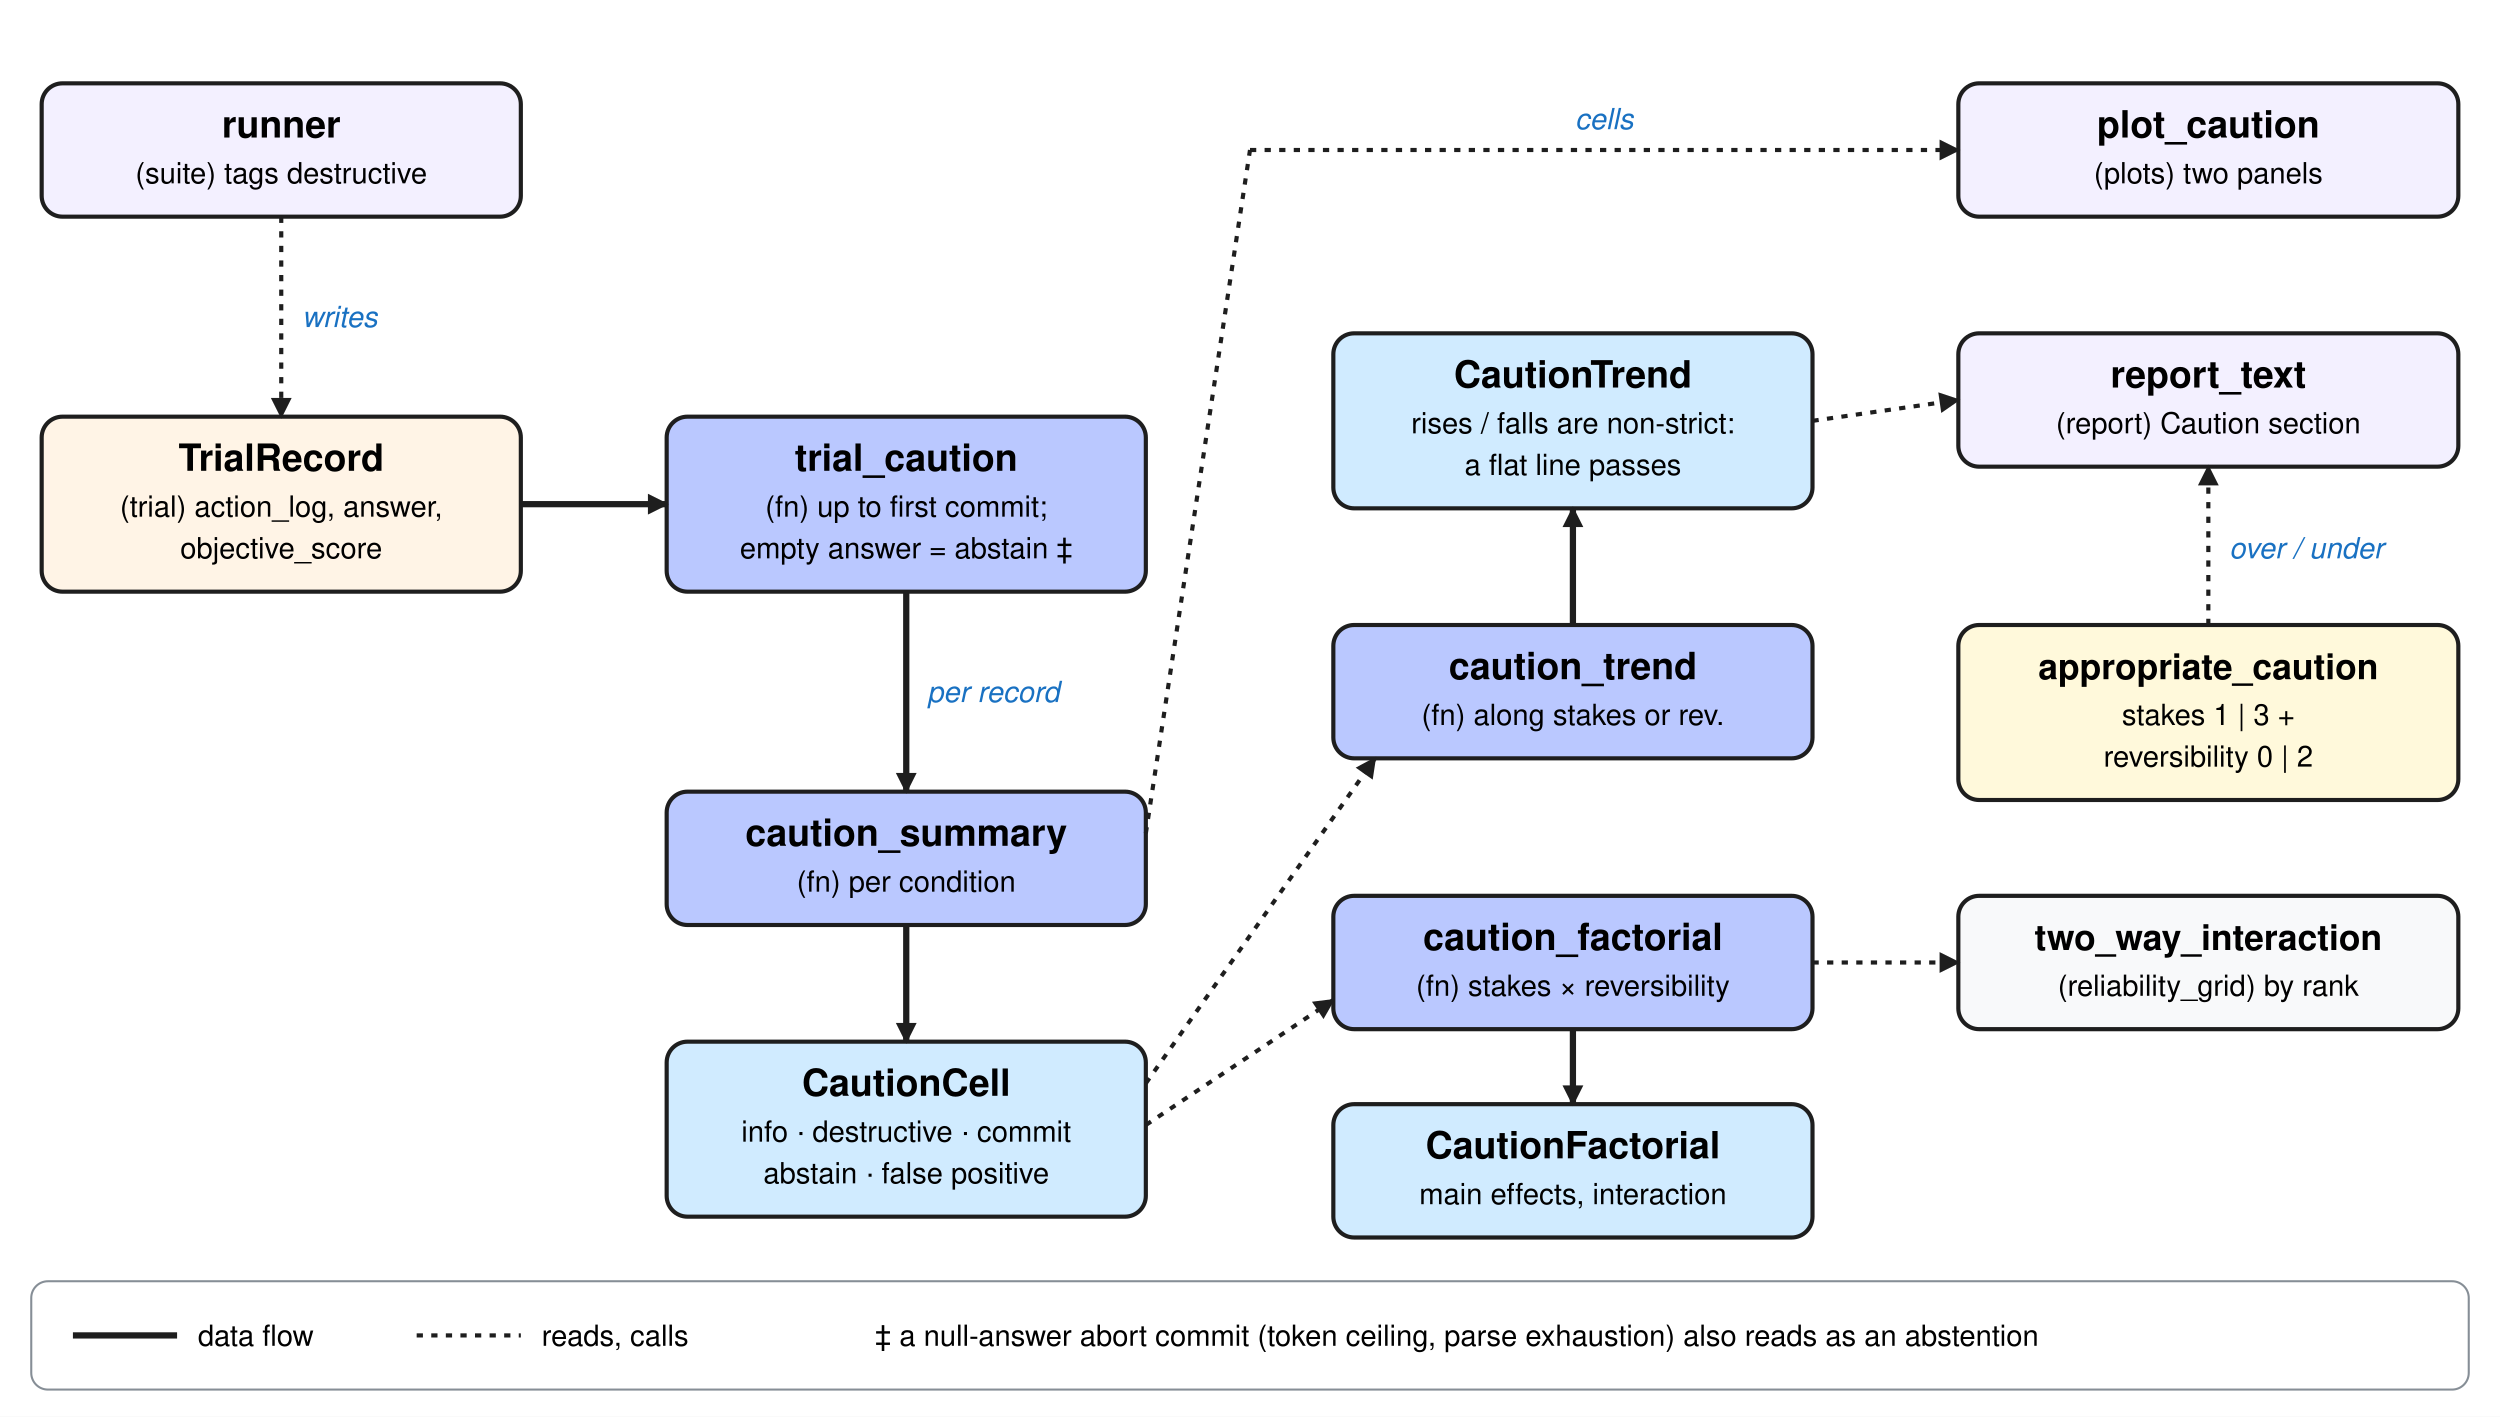
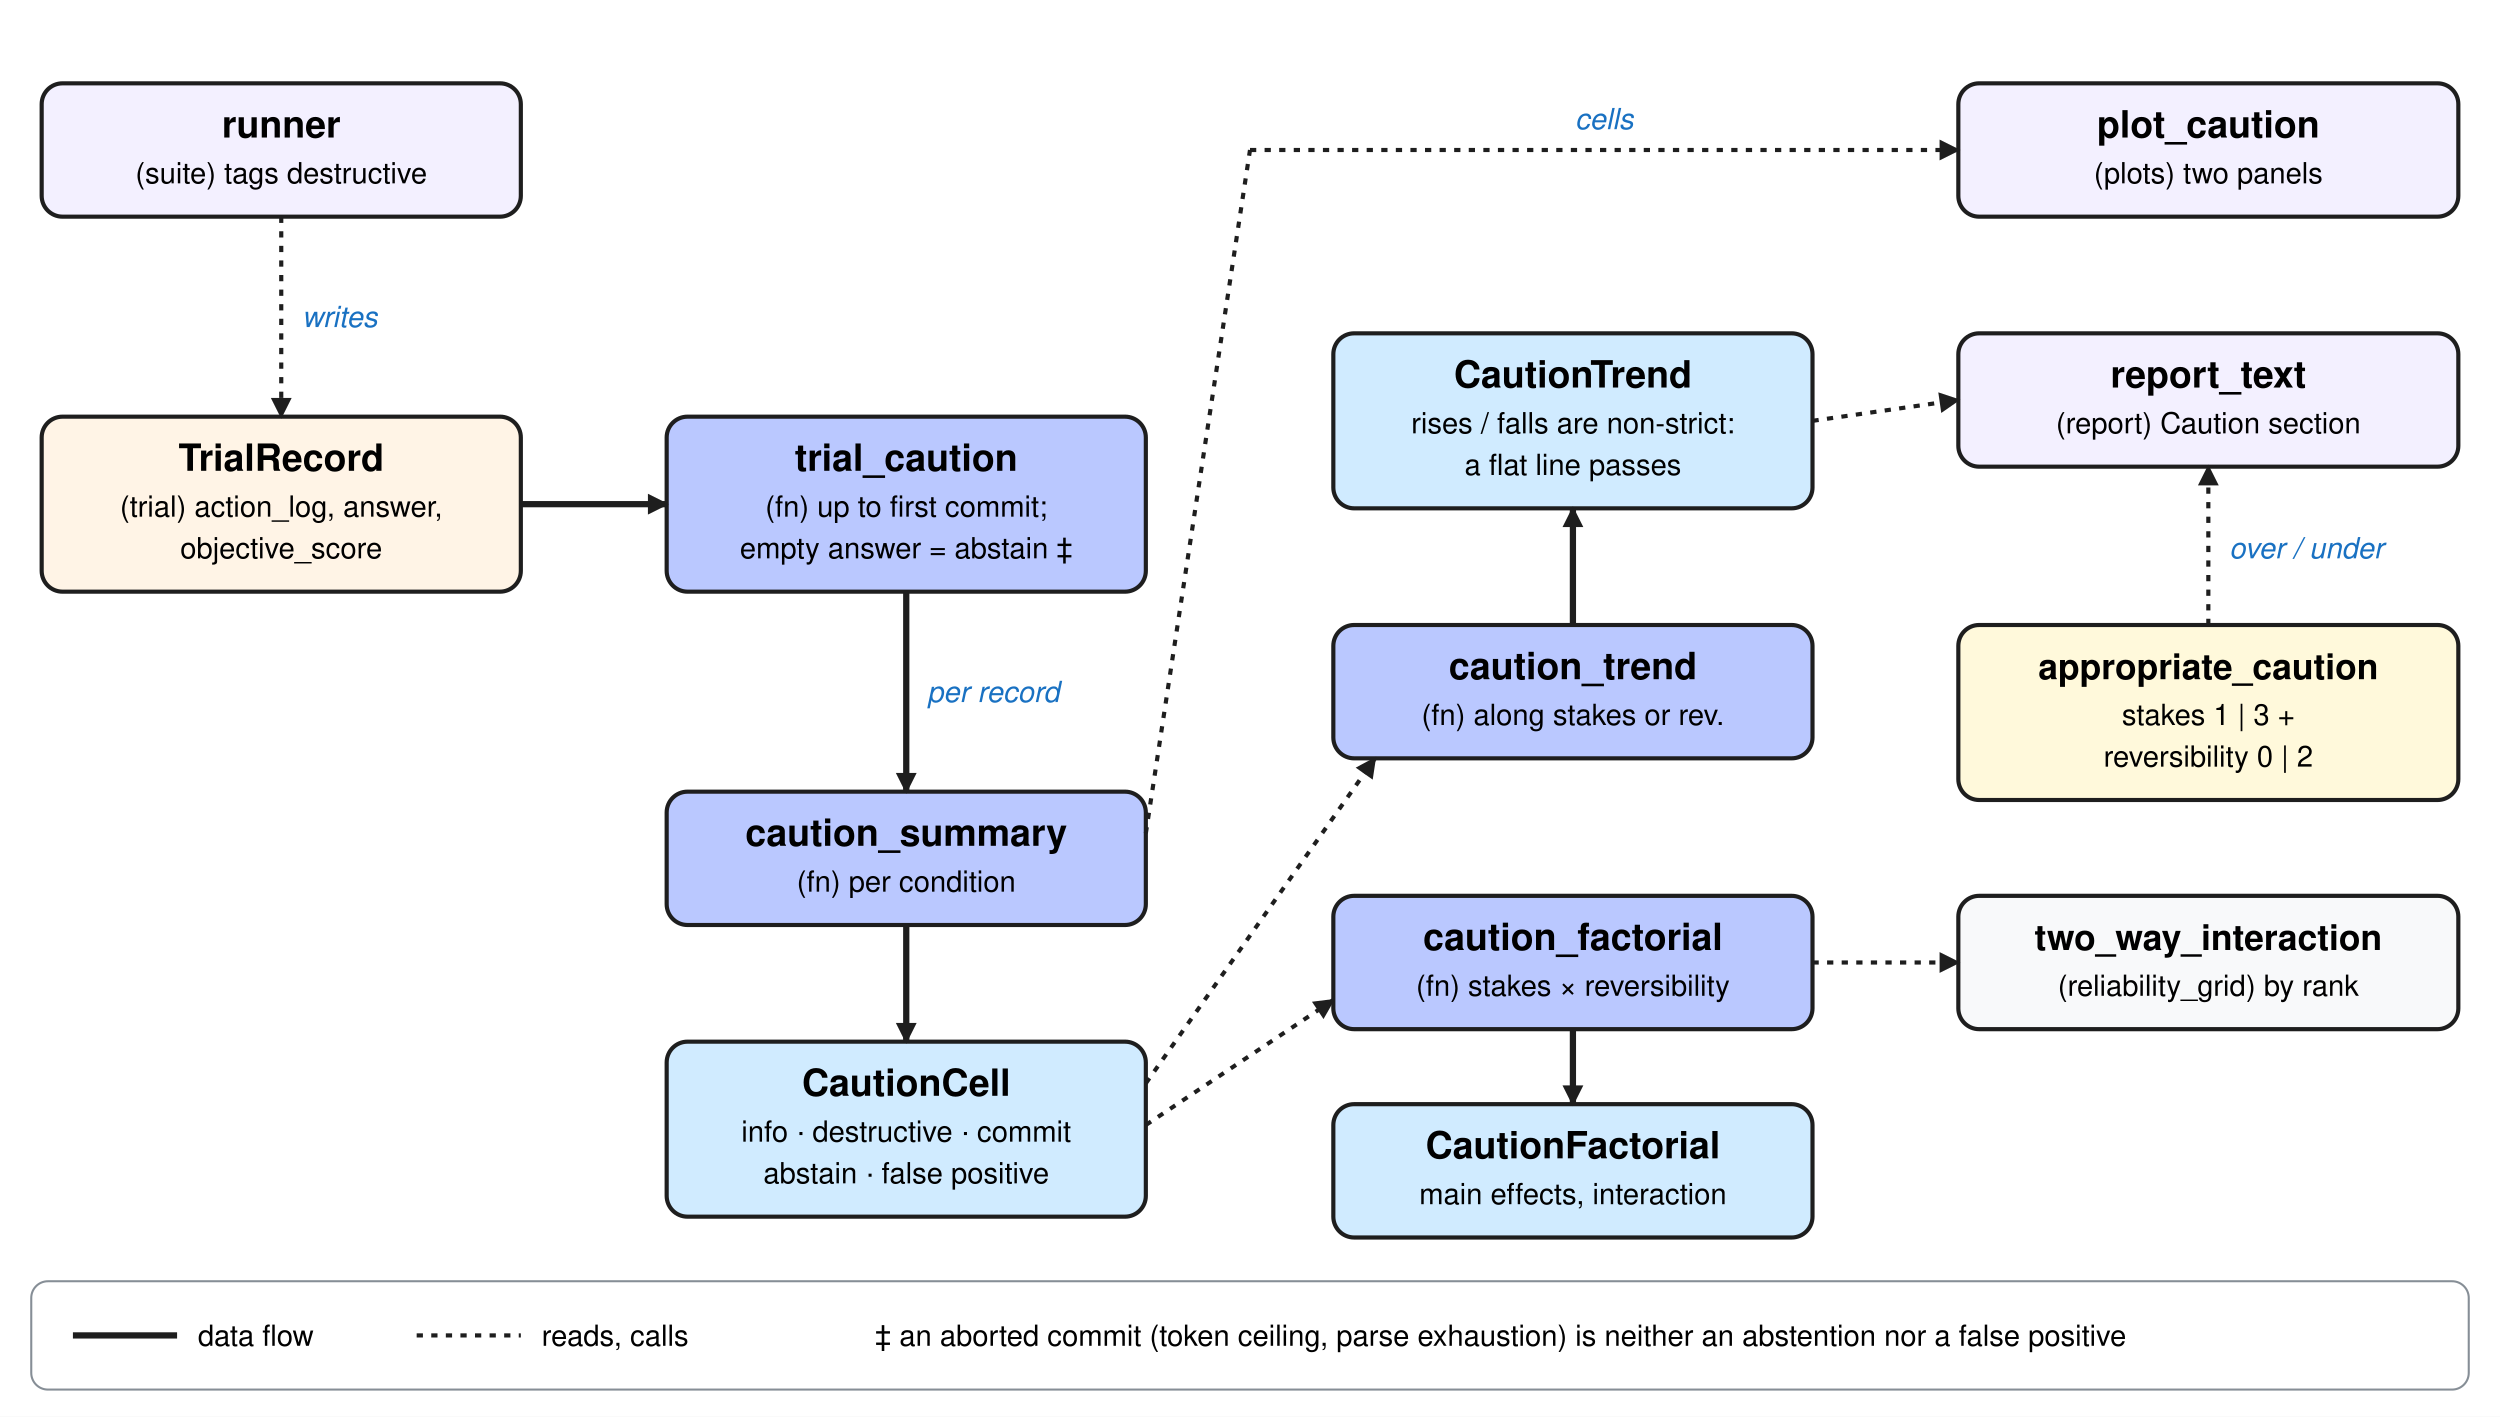
<svg xmlns="http://www.w3.org/2000/svg" width="2400" height="1360" viewBox="0 0 1200 680" font-family="Helvetica, Arial, sans-serif">
  <defs>
    <marker id="arrowhead" viewBox="0 0 10 10" refX="9" refY="5" markerUnits="userSpaceOnUse" markerWidth="10" markerHeight="10" orient="auto-start-reverse">
      <polygon id="arrowhead-shape" points="0,0 10,5 0,10" fill="#1e1e1e" />
    </marker>
  </defs>
  <rect id="bg" x="0" y="0" width="1200" height="680" fill="#ffffff" />
  <g id="n-rec">
    <rect id="n-rec-box" x="20" y="200" width="230" height="84" rx="10" fill="#fff4e6" stroke="#1e1e1e" stroke-width="2" />
    <text id="n-rec-name" x="135" y="226" font-size="18" font-weight="600" text-anchor="middle">TrialRecord</text>
    <text id="n-rec-kind" x="135" y="248" font-size="14" text-anchor="middle">(trial) action_log, answer,</text>
    <text id="n-rec-kind2" x="135" y="268" font-size="14" text-anchor="middle">objective_score</text>
  </g>
  <g id="n-runner">
    <rect id="n-runner-box" x="20" y="40" width="230" height="64" rx="10" fill="#f3f0ff" stroke="#1e1e1e" stroke-width="2" />
    <text id="n-runner-name" x="135" y="66" font-size="18" font-weight="600" text-anchor="middle">runner</text>
    <text id="n-runner-kind" x="135" y="88" font-size="14" text-anchor="middle">(suite) tags destructive</text>
  </g>
  <line id="e-runner-rec" x1="135" y1="104" x2="135" y2="200" stroke="#1e1e1e" stroke-width="2" stroke-dasharray="3 4" marker-end="url(#arrowhead)" />
  <text id="l-runner-rec" x="145" y="157" font-size="14" fill="#1971c2" font-style="italic">writes</text>
  <g id="n-tc">
    <rect id="n-tc-box" x="320" y="200" width="230" height="84" rx="10" fill="#bac8ff" stroke="#1e1e1e" stroke-width="2" />
    <text id="n-tc-name" x="435" y="226" font-size="18" font-weight="600" text-anchor="middle">trial_caution</text>
    <text id="n-tc-kind" x="435" y="248" font-size="14" text-anchor="middle">(fn) up to first commit;</text>
    <text id="n-tc-kind2" x="435" y="268" font-size="14" text-anchor="middle">empty answer = abstain ‡</text>
  </g>
  <line id="e-rec-tc" x1="250" y1="242" x2="320" y2="242" stroke="#1e1e1e" stroke-width="3" marker-end="url(#arrowhead)" />
  <g id="n-cs">
    <rect id="n-cs-box" x="320" y="380" width="230" height="64" rx="10" fill="#bac8ff" stroke="#1e1e1e" stroke-width="2" />
    <text id="n-cs-name" x="435" y="406" font-size="18" font-weight="600" text-anchor="middle">caution_summary</text>
    <text id="n-cs-kind" x="435" y="428" font-size="14" text-anchor="middle">(fn) per condition</text>
  </g>
  <line id="e-tc-cs" x1="435" y1="284" x2="435" y2="380" stroke="#1e1e1e" stroke-width="3" marker-end="url(#arrowhead)" />
  <text id="l-tc-cs" x="445" y="337" font-size="14" fill="#1971c2" font-style="italic">per record</text>
  <g id="n-cell">
    <rect id="n-cell-box" x="320" y="500" width="230" height="84" rx="10" fill="#d0ebff" stroke="#1e1e1e" stroke-width="2" />
    <text id="n-cell-name" x="435" y="526" font-size="18" font-weight="600" text-anchor="middle">CautionCell</text>
    <text id="n-cell-kind" x="435" y="548" font-size="14" text-anchor="middle">info · destructive · commit</text>
    <text id="n-cell-kind2" x="435" y="568" font-size="14" text-anchor="middle">abstain · false positive</text>
  </g>
  <line id="e-cs-cell" x1="435" y1="444" x2="435" y2="500" stroke="#1e1e1e" stroke-width="3" marker-end="url(#arrowhead)" />
  <g id="n-ct">
    <rect id="n-ct-box" x="640" y="300" width="230" height="64" rx="10" fill="#bac8ff" stroke="#1e1e1e" stroke-width="2" />
    <text id="n-ct-name" x="755" y="326" font-size="18" font-weight="600" text-anchor="middle">caution_trend</text>
    <text id="n-ct-kind" x="755" y="348" font-size="14" text-anchor="middle">(fn) along stakes or rev.</text>
  </g>
  <g id="n-ctr">
    <rect id="n-ctr-box" x="640" y="160" width="230" height="84" rx="10" fill="#d0ebff" stroke="#1e1e1e" stroke-width="2" />
    <text id="n-ctr-name" x="755" y="186" font-size="18" font-weight="600" text-anchor="middle">CautionTrend</text>
    <text id="n-ctr-kind" x="755" y="208" font-size="14" text-anchor="middle">rises / falls are non-strict:</text>
    <text id="n-ctr-kind2" x="755" y="228" font-size="14" text-anchor="middle">a flat line passes</text>
  </g>
  <line id="e-ct-ctr" x1="755" y1="300" x2="755" y2="244" stroke="#1e1e1e" stroke-width="3" marker-end="url(#arrowhead)" />
  <line id="e-cell-ct" x1="550" y1="520" x2="660" y2="364" stroke="#1e1e1e" stroke-width="2" stroke-dasharray="3 4" marker-end="url(#arrowhead)" />
  <g id="n-cf">
    <rect id="n-cf-box" x="640" y="430" width="230" height="64" rx="10" fill="#bac8ff" stroke="#1e1e1e" stroke-width="2" />
    <text id="n-cf-name" x="755" y="456" font-size="18" font-weight="600" text-anchor="middle">caution_factorial</text>
    <text id="n-cf-kind" x="755" y="478" font-size="14" text-anchor="middle">(fn) stakes × reversibility</text>
  </g>
  <line id="e-cell-cf" x1="550" y1="540" x2="640" y2="480" stroke="#1e1e1e" stroke-width="2" stroke-dasharray="3 4" marker-end="url(#arrowhead)" />
  <g id="n-cfo">
    <rect id="n-cfo-box" x="640" y="530" width="230" height="64" rx="10" fill="#d0ebff" stroke="#1e1e1e" stroke-width="2" />
    <text id="n-cfo-name" x="755" y="556" font-size="18" font-weight="600" text-anchor="middle">CautionFactorial</text>
    <text id="n-cfo-kind" x="755" y="578" font-size="14" text-anchor="middle">main effects, interaction</text>
  </g>
  <line id="e-cf-cfo" x1="755" y1="494" x2="755" y2="530" stroke="#1e1e1e" stroke-width="3" marker-end="url(#arrowhead)" />
  <g id="n-twi">
    <rect id="n-twi-box" x="940" y="430" width="240" height="64" rx="10" fill="#f8f9fa" stroke="#1e1e1e" stroke-width="2" />
    <text id="n-twi-name" x="1060" y="456" font-size="17" font-weight="600" text-anchor="middle">two_way_interaction</text>
    <text id="n-twi-kind" x="1060" y="478" font-size="14" text-anchor="middle">(reliability_grid) by rank</text>
  </g>
  <line id="e-cf-twi" x1="870" y1="462" x2="940" y2="462" stroke="#1e1e1e" stroke-width="2" stroke-dasharray="3 4" marker-end="url(#arrowhead)" />
  <g id="n-ref">
    <rect id="n-ref-box" x="940" y="300" width="240" height="84" rx="10" fill="#fff9db" stroke="#1e1e1e" stroke-width="2" />
    <text id="n-ref-name" x="1060" y="326" font-size="17" font-weight="600" text-anchor="middle">appropriate_caution</text>
    <text id="n-ref-kind" x="1060" y="348" font-size="14" text-anchor="middle">stakes 1 | 3 +</text>
    <text id="n-ref-kind2" x="1060" y="368" font-size="14" text-anchor="middle">reversibility 0 | 2</text>
  </g>
  <g id="n-rep">
    <rect id="n-rep-box" x="940" y="160" width="240" height="64" rx="10" fill="#f3f0ff" stroke="#1e1e1e" stroke-width="2" />
    <text id="n-rep-name" x="1060" y="186" font-size="18" font-weight="600" text-anchor="middle">report_text</text>
    <text id="n-rep-kind" x="1060" y="208" font-size="14" text-anchor="middle">(report) Caution section</text>
  </g>
  <line id="e-ref-rep" x1="1060" y1="300" x2="1060" y2="224" stroke="#1e1e1e" stroke-width="2" stroke-dasharray="3 4" marker-end="url(#arrowhead)" />
  <text id="l-ref-rep" x="1070" y="268" font-size="14" fill="#1971c2" font-style="italic">over / under</text>
  <line id="e-ctr-rep" x1="870" y1="202" x2="940" y2="192" stroke="#1e1e1e" stroke-width="2" stroke-dasharray="3 4" marker-end="url(#arrowhead)" />
  <g id="n-plot">
    <rect id="n-plot-box" x="940" y="40" width="240" height="64" rx="10" fill="#f3f0ff" stroke="#1e1e1e" stroke-width="2" />
    <text id="n-plot-name" x="1060" y="66" font-size="18" font-weight="600" text-anchor="middle">plot_caution</text>
    <text id="n-plot-kind" x="1060" y="88" font-size="14" text-anchor="middle">(plots) two panels</text>
  </g>
  <line id="e-cs-plot" x1="550" y1="400" x2="600" y2="72" stroke="#1e1e1e" stroke-width="2" stroke-dasharray="3 4" />
  <line id="e-cs-plot2" x1="600" y1="72" x2="940" y2="72" stroke="#1e1e1e" stroke-width="2" stroke-dasharray="3 4" marker-end="url(#arrowhead)" />
  <text id="l-cs-plot" x="770" y="62" font-size="14" fill="#1971c2" font-style="italic" text-anchor="middle">cells</text>
  <g id="legend">
    <rect id="legend-box" x="15" y="615" width="1170" height="52" rx="8" fill="#ffffff" stroke="#868e96" stroke-width="1" />
    <line id="legend-solid" x1="35" y1="641" x2="85" y2="641" stroke="#1e1e1e" stroke-width="3" />
    <text id="legend-solid-text" x="95" y="646" font-size="14">data flow</text>
    <line id="legend-dotted" x1="200" y1="641" x2="250" y2="641" stroke="#1e1e1e" stroke-width="2" stroke-dasharray="3 4" />
    <text id="legend-dotted-text" x="260" y="646" font-size="14">reads, calls</text>
-     <text id="legend-dagger" x="420" y="646" font-size="14">‡ a null-answer abort commit (token ceiling, parse exhaustion) also reads as an abstention</text>
+     <text id="legend-dagger" x="420" y="646" font-size="14">‡ an aborted commit (token ceiling, parse exhaustion) is neither an abstention nor a false positive</text>
  </g>
</svg>
